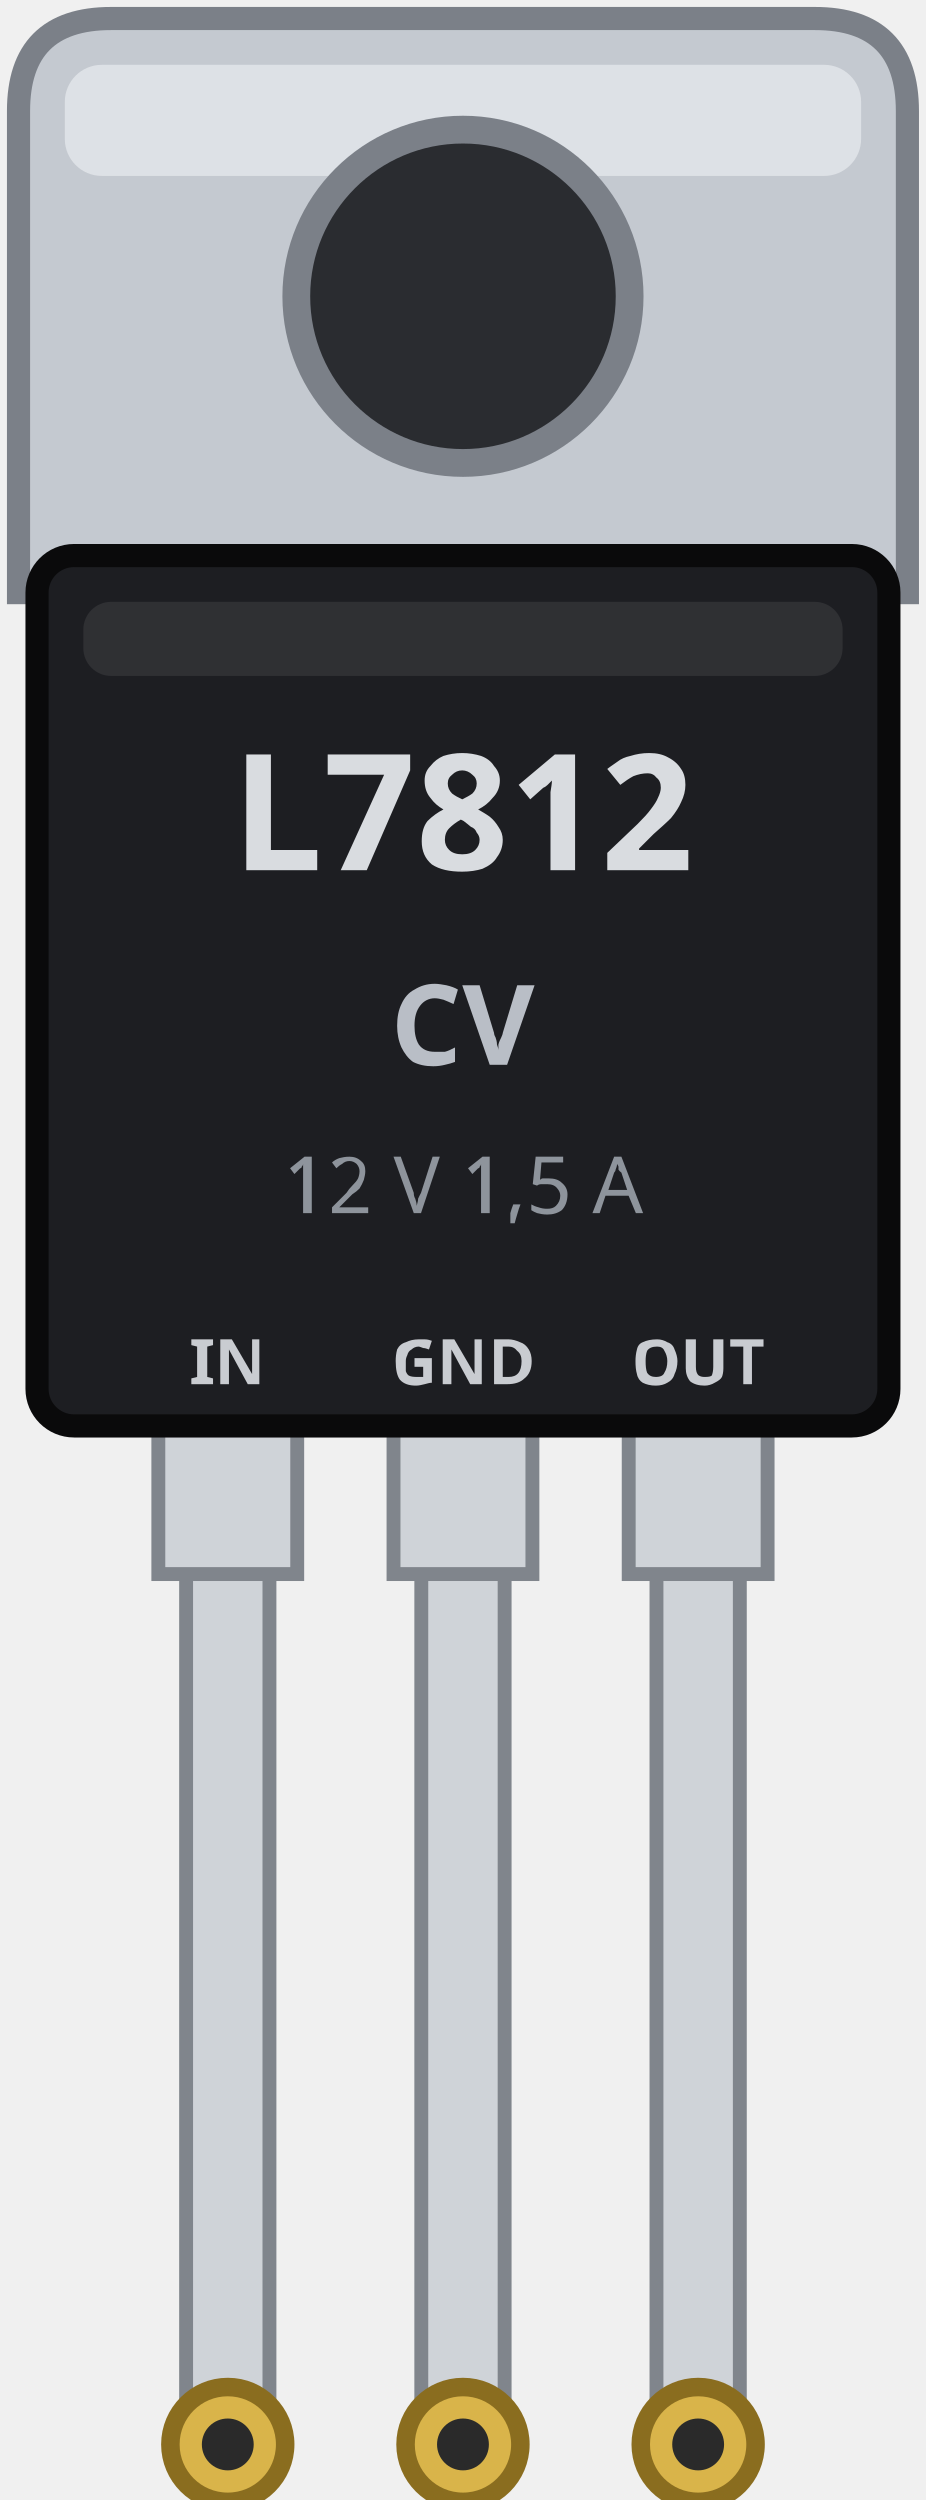
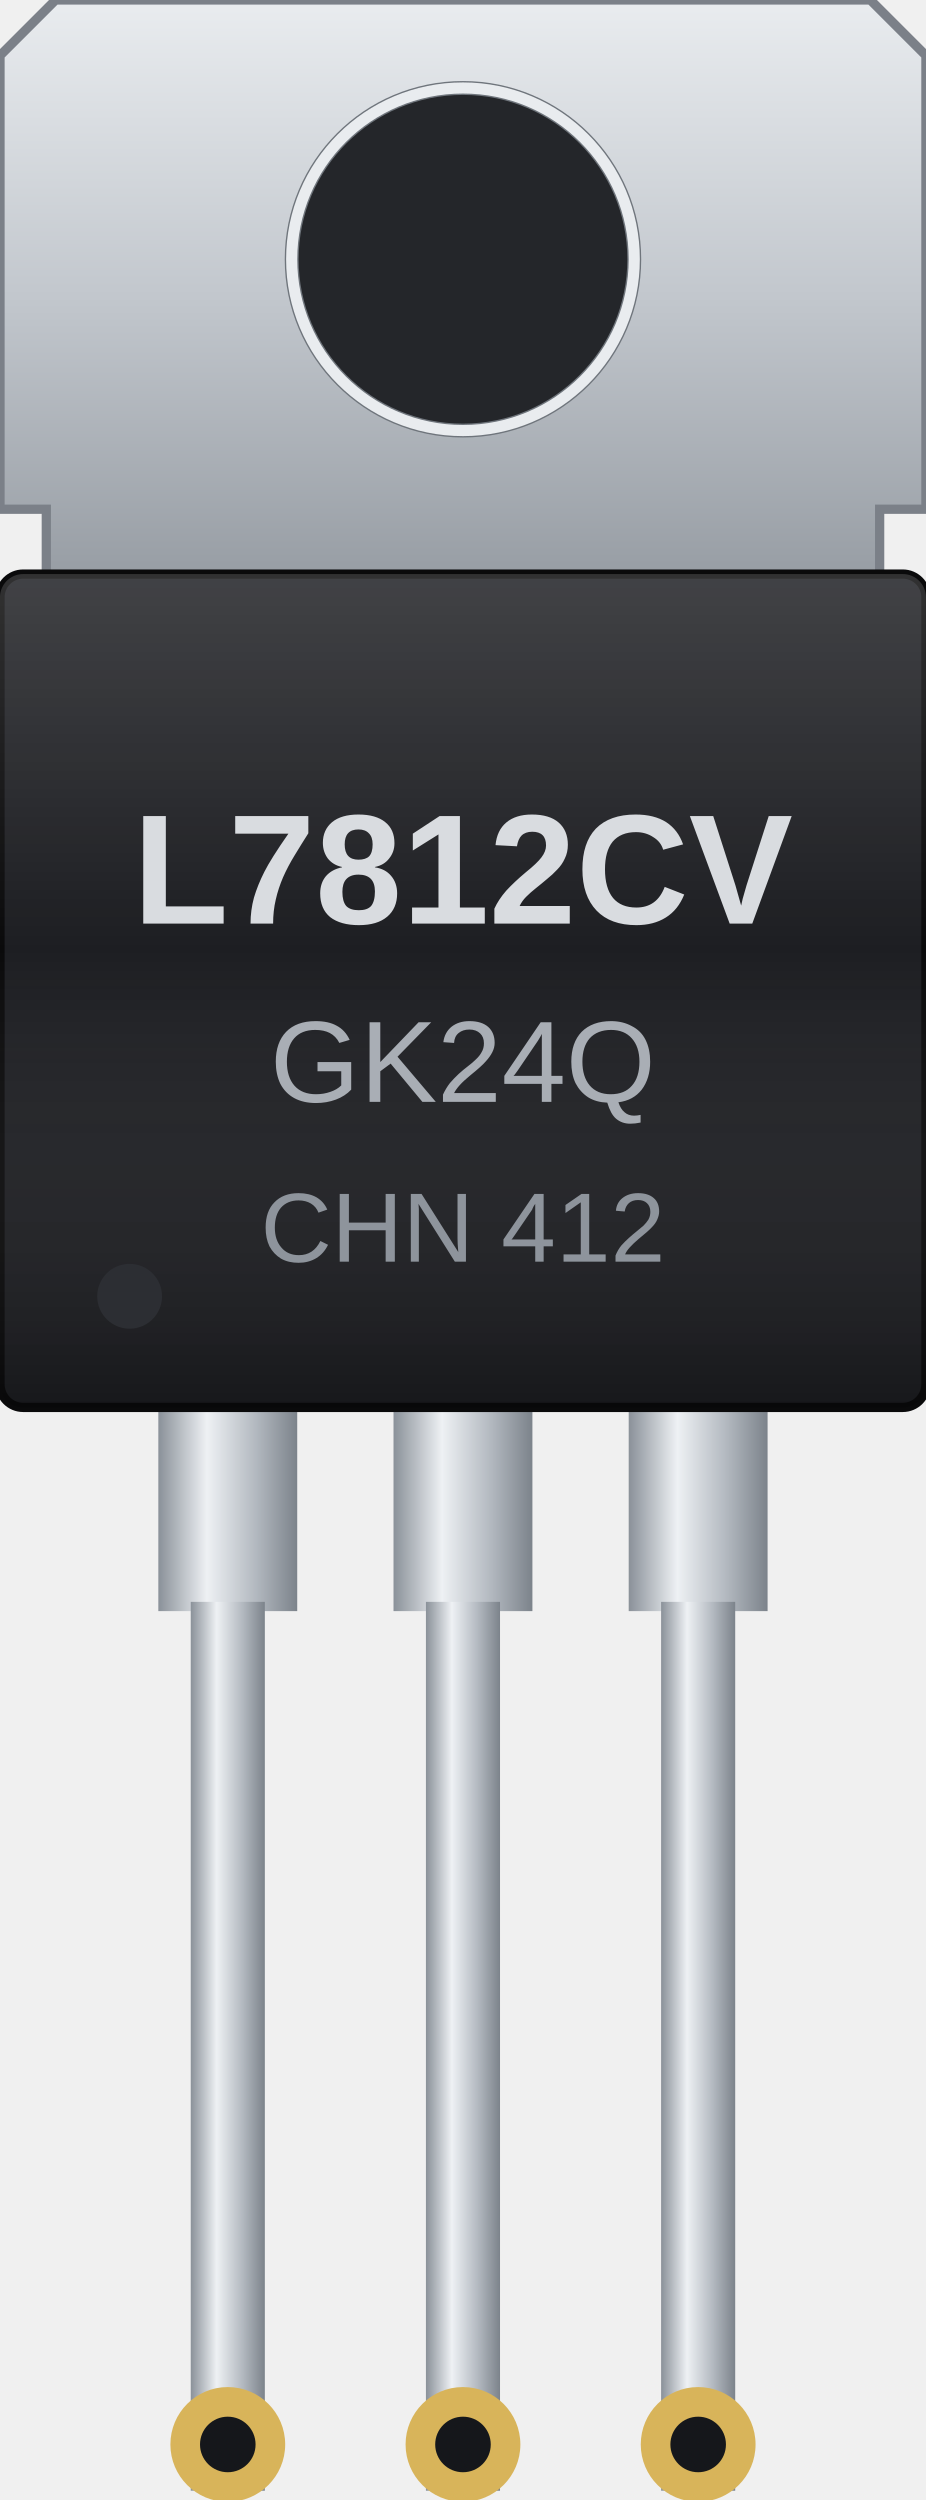
- <svg xmlns="http://www.w3.org/2000/svg" version="1.1" width="10.0mm" height="27.0mm" viewBox="0 0 10.0 27.0">
-   <path d="M0.2 1.2 Q0.2 0.2 1.2 0.2 H8.80 Q9.80 0.2 9.80 1.2 V6.4 H0.2 Z" fill="#c4c9d0" stroke="#7b8088" stroke-width="0.25" />
-   <rect x="0.7" y="0.7" width="8.60" height="1.2" rx="0.4" fill="#e4e7eb" opacity="0.8" />
-   <circle cx="5.00" cy="3.2" r="1.8" fill="#2a2c30" stroke="#7b8088" stroke-width="0.3" />
-   <rect x="2.01" y="15.0" width="0.9" height="11.80" fill="#cfd3d8" stroke="#80858c" stroke-width="0.15" />
-   <rect x="1.71" y="15.0" width="1.5" height="2.0" fill="#cfd3d8" stroke="#80858c" stroke-width="0.15" />
-   <rect x="4.55" y="15.0" width="0.9" height="11.80" fill="#cfd3d8" stroke="#80858c" stroke-width="0.15" />
-   <rect x="4.25" y="15.0" width="1.5" height="2.0" fill="#cfd3d8" stroke="#80858c" stroke-width="0.15" />
-   <rect x="7.09" y="15.0" width="0.9" height="11.80" fill="#cfd3d8" stroke="#80858c" stroke-width="0.15" />
-   <rect x="6.79" y="15.0" width="1.5" height="2.0" fill="#cfd3d8" stroke="#80858c" stroke-width="0.15" />
-   <rect x="0.4" y="6.0" width="9.20" height="9.4" rx="0.4" fill="#1d1e22" stroke="#0a0a0b" stroke-width="0.25" />
-   <rect x="0.9" y="6.5" width="8.20" height="0.8" rx="0.3" fill="#ffffff" opacity="0.08" />
-   <text x="5.00" y="9.40" fill="#d9dce0" font-size="1.75px" text-anchor="middle" font-family="Verdana" font-weight="bold">L7812</text>
-   <text x="5.00" y="11.50" fill="#b9bec6" font-size="1.2px" text-anchor="middle" font-family="Verdana" font-weight="bold">CV</text>
-   <text x="5.00" y="13.10" fill="#8e949c" font-size="0.85px" text-anchor="middle" font-family="Verdana" font-weight="normal">12 V  1,5 A</text>
-   <text x="2.46" y="14.95" fill="#c9ccd1" font-size="0.68px" text-anchor="middle" font-family="Verdana" font-weight="bold">IN</text>
-   <text x="5.00" y="14.95" fill="#c9ccd1" font-size="0.68px" text-anchor="middle" font-family="Verdana" font-weight="bold">GND</text>
-   <text x="7.54" y="14.95" fill="#c9ccd1" font-size="0.68px" text-anchor="middle" font-family="Verdana" font-weight="bold">OUT</text>
-   <circle cx="2.46" cy="26.40" r="0.62" fill="#d9b44a" stroke="#8a6d1f" stroke-width="0.2" />
-   <circle cx="2.46" cy="26.40" r="0.28" fill="#2a2a2a" />
-   <circle cx="5.00" cy="26.40" r="0.62" fill="#d9b44a" stroke="#8a6d1f" stroke-width="0.2" />
-   <circle cx="5.00" cy="26.40" r="0.28" fill="#2a2a2a" />
-   <circle cx="7.54" cy="26.40" r="0.62" fill="#d9b44a" stroke="#8a6d1f" stroke-width="0.2" />
-   <circle cx="7.54" cy="26.40" r="0.28" fill="#2a2a2a" />
+ <svg xmlns="http://www.w3.org/2000/svg" version="1.1" width="37.795px" height="102.047px" viewBox="0 0 37.795 102.047">
+   <defs>
+     <linearGradient id="luz" x1="0" y1="0" x2="0" y2="1">
+       <stop offset="0" stop-color="#ffffff" stop-opacity="0.16" />
+       <stop offset="0.45" stop-color="#ffffff" stop-opacity="0" />
+       <stop offset="1" stop-color="#000000" stop-opacity="0.22" />
+     </linearGradient>
+     <linearGradient id="metal" x1="0" y1="0" x2="0" y2="1">
+       <stop offset="0" stop-color="#f4f6f8" />
+       <stop offset="0.5" stop-color="#b9bfc6" />
+       <stop offset="1" stop-color="#868d95" />
+     </linearGradient>
+     <linearGradient id="metal-h" x1="0" y1="0" x2="1" y2="0">
+       <stop offset="0" stop-color="#8a9199" />
+       <stop offset="0.35" stop-color="#eef1f4" />
+       <stop offset="0.7" stop-color="#b3b9c0" />
+       <stop offset="1" stop-color="#7c838b" />
+     </linearGradient>
+     <radialGradient id="lata" cx="0.4" cy="0.38" r="0.66">
+       <stop offset="0" stop-color="#f6f8fa" />
+       <stop offset="0.6" stop-color="#c3c9cf" />
+       <stop offset="1" stop-color="#8c939b" />
+     </radialGradient>
+     <linearGradient id="plastico" x1="0" y1="0" x2="0" y2="1">
+       <stop offset="0" stop-color="#3a3c40" />
+       <stop offset="1" stop-color="#16171a" />
+     </linearGradient>
+     <linearGradient id="ouro" x1="0" y1="0" x2="0" y2="1">
+       <stop offset="0" stop-color="#f4dc8c" />
+       <stop offset="1" stop-color="#b88a2c" />
+     </linearGradient>
+     <radialGradient id="lata-topo" cx="0.4" cy="0.35" r="0.75">
+       <stop offset="0" stop-color="#f1f3f5" />
+       <stop offset="0.6" stop-color="#c3c8ce" />
+       <stop offset="1" stop-color="#8a9097" />
+     </radialGradient>
+     <linearGradient id="niquel" x1="0" y1="0" x2="0" y2="1">
+       <stop offset="0" stop-color="#e9ecef" />
+       <stop offset="0.5" stop-color="#c2c7cd" />
+       <stop offset="1" stop-color="#959ba2" />
+     </linearGradient>
+     <linearGradient id="trimpot" x1="0" y1="0" x2="0" y2="1">
+       <stop offset="0" stop-color="#4f8be8" />
+       <stop offset="1" stop-color="#2459b8" />
+     </linearGradient>
+     <radialGradient id="latao" cx="0.4" cy="0.35" r="0.7">
+       <stop offset="0" stop-color="#f6e3a0" />
+       <stop offset="0.6" stop-color="#d1a845" />
+       <stop offset="1" stop-color="#8f6d1f" />
+     </radialGradient>
+   </defs>
+   <path d="M2.268 0 L35.528 0 L37.795 2.268 L37.795 20.787 L35.906 20.787 L35.906 24.189 L1.89 24.189 L1.89 20.787 L0 20.787 L0 2.268 Z" fill="url(#niquel)" stroke="#7b8088" stroke-width="0.378" />
+   <circle cx="18.898" cy="10.583" r="6.992" fill="#24262a" stroke="#6f757c" stroke-width="0.567" />
+   <circle cx="18.898" cy="10.583" r="6.992" fill="none" stroke="#e9ecef" stroke-width="0.454" />
+   <rect x="6.463" y="57.449" width="5.669" height="8.315" fill="url(#metal-h)" />
+   <rect x="7.786" y="65.386" width="3.024" height="36.283" fill="url(#metal-h)" />
+   <rect x="16.063" y="57.449" width="5.669" height="8.315" fill="url(#metal-h)" />
+   <rect x="17.386" y="65.386" width="3.024" height="36.283" fill="url(#metal-h)" />
+   <rect x="25.663" y="57.449" width="5.669" height="8.315" fill="url(#metal-h)" />
+   <rect x="26.986" y="65.386" width="3.024" height="36.283" fill="url(#metal-h)" />
+   <rect x="0" y="23.433" width="37.795" height="34.016" rx="0.945" fill="#1d1e22" stroke="#0a0a0b" stroke-width="0.378" />
+   <rect x="0" y="23.433" width="37.795" height="34.016" rx="0.945" fill="url(#luz)" />
+   <text transform="translate(18.898 35.15) rotate(0)" x="0" y="2.551" font-family="Arial" font-weight="bold" font-size="6.378" fill="#d9dce0" text-anchor="middle">L7812CV</text>
+   <text transform="translate(18.898 43.087) rotate(0)" x="0" y="1.89" font-family="Arial" font-weight="normal" font-size="4.724" fill="#a9aeb5" text-anchor="middle">GK24Q</text>
+   <text transform="translate(18.898 49.89) rotate(0)" x="0" y="1.606" font-family="Arial" font-weight="normal" font-size="4.016" fill="#8e949c" text-anchor="middle">CHN 412</text>
+   <circle cx="5.291" cy="52.913" r="1.323" fill="#2c2e33" />
+   <circle cx="9.298" cy="99.78" r="2.343" fill="#d8b45a" />
+   <circle cx="9.298" cy="99.78" r="1.134" fill="#15171b" />
+   <circle cx="18.898" cy="99.78" r="2.343" fill="#d8b45a" />
+   <circle cx="18.898" cy="99.78" r="1.134" fill="#15171b" />
+   <circle cx="28.498" cy="99.78" r="2.343" fill="#d8b45a" />
+   <circle cx="28.498" cy="99.78" r="1.134" fill="#15171b" />
</svg>
